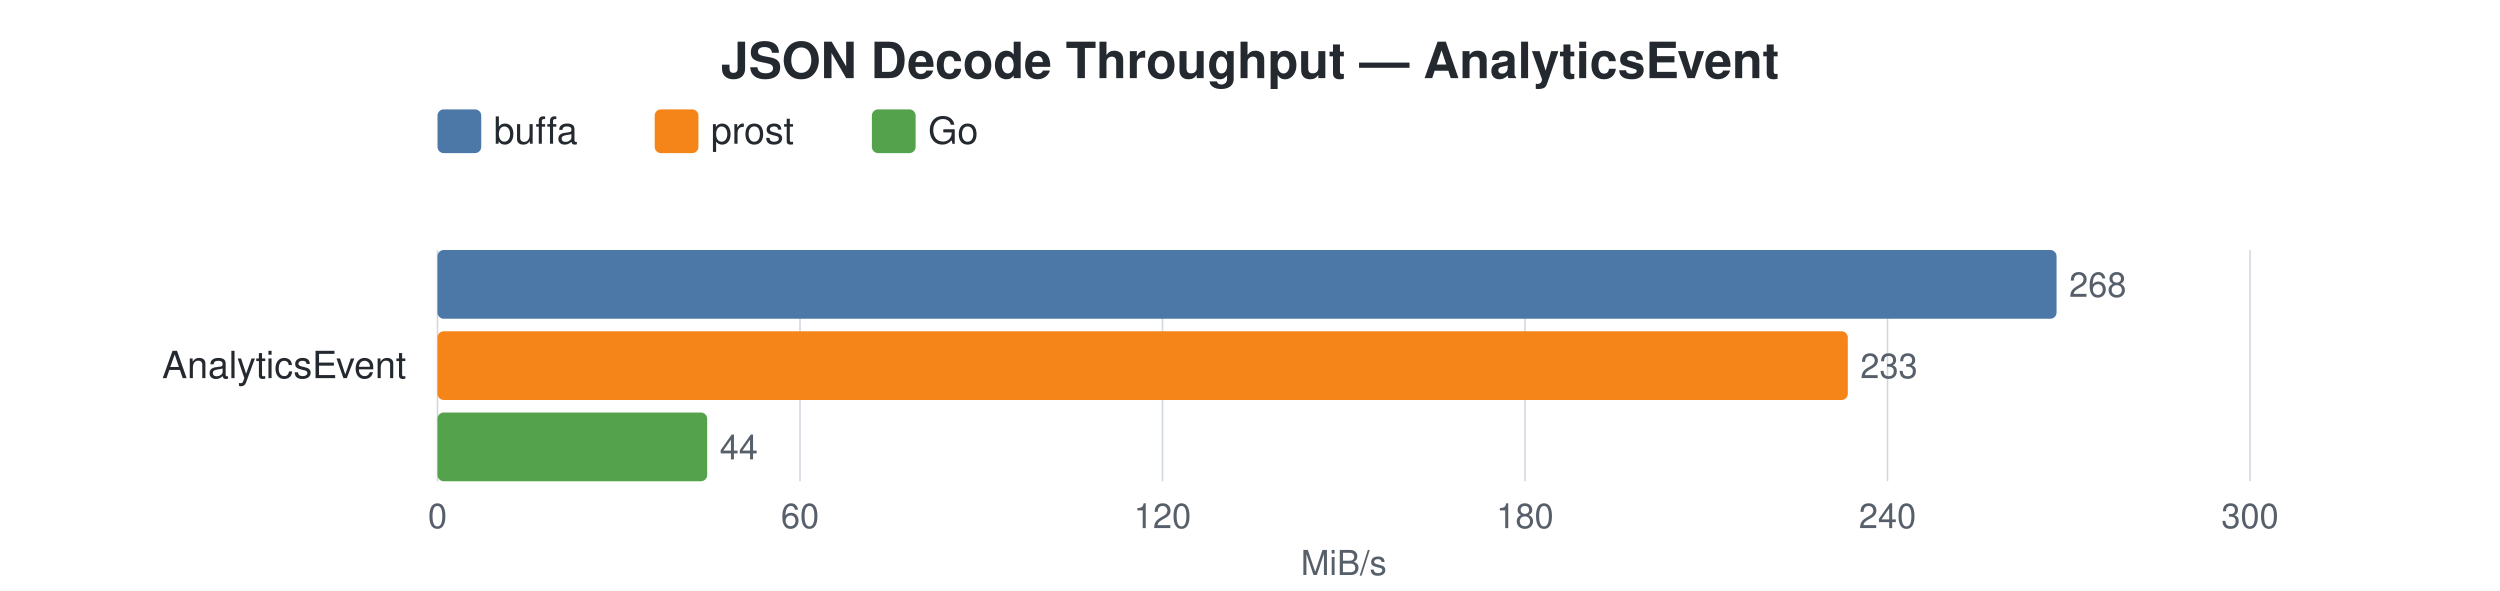
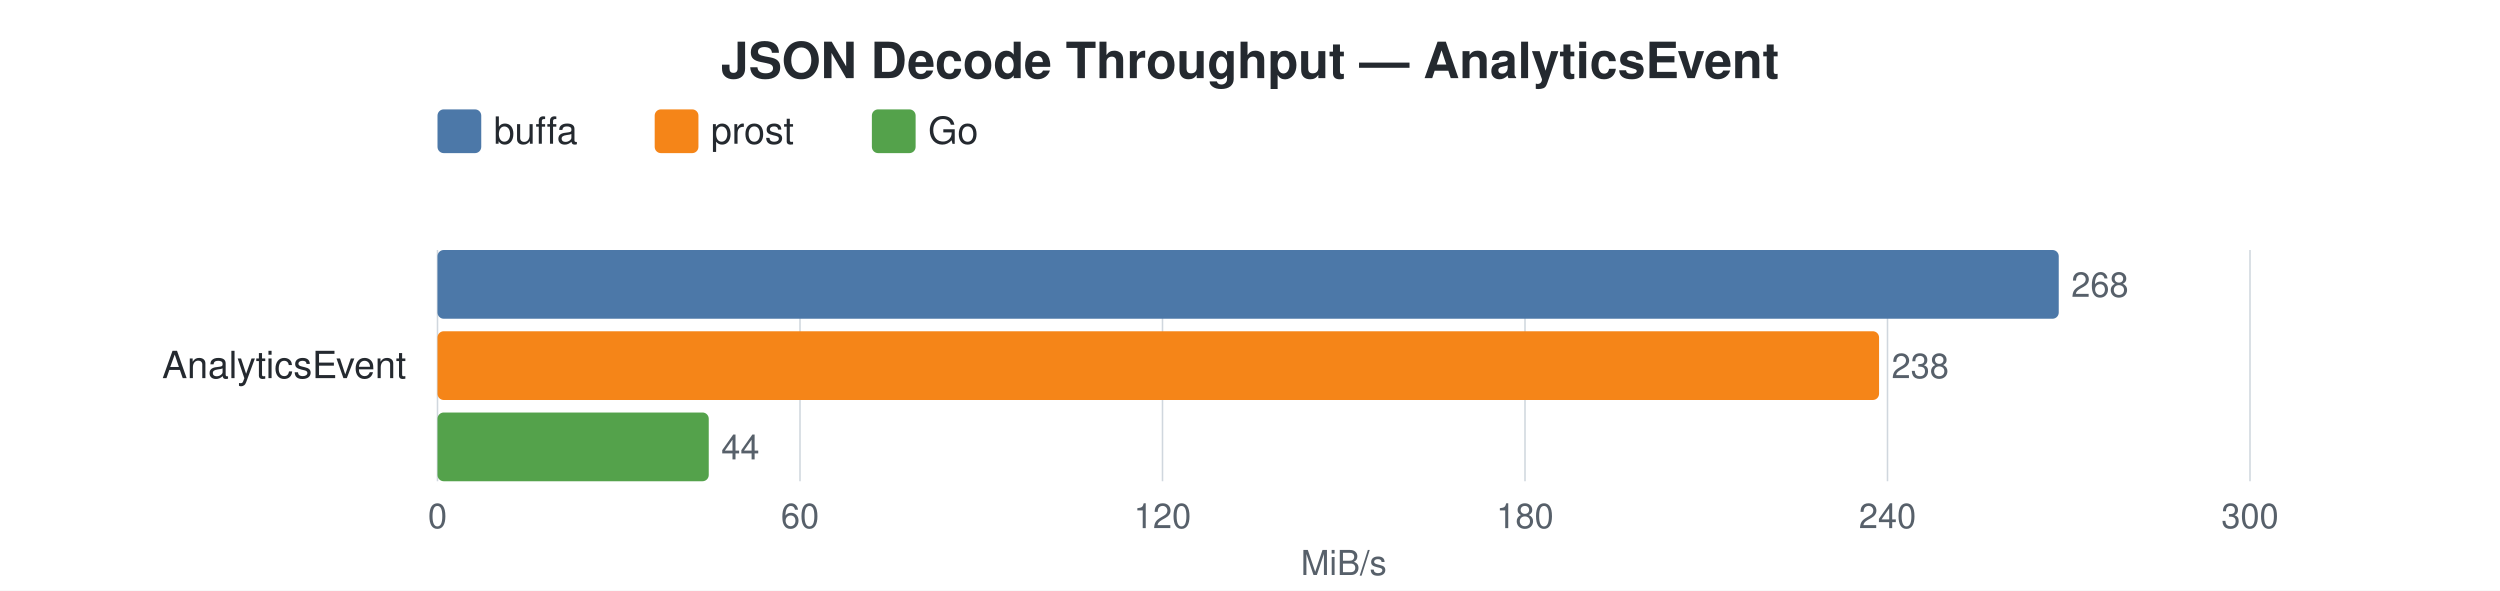
<svg xmlns="http://www.w3.org/2000/svg" width="800" height="189" viewBox="0 0 800 189">
  <style>
    text { font-family: -apple-system, BlinkMacSystemFont, "Segoe UI", Helvetica, Arial, sans-serif; }
    .title { font-size: 16px; font-weight: 600; fill: #24292f; }
    .label { font-size: 12px; fill: #24292f; }
    .value { font-size: 11px; fill: #57606a; }
    .axis-label { font-size: 11px; fill: #57606a; }
    .legend-text { font-size: 12px; fill: #24292f; }
    .grid { stroke: #d0d7de; stroke-width: 0.5; }
  </style>
  <rect width="100%" height="100%" fill="white" />
  <text x="400.0" y="25" text-anchor="middle" class="title">JSON Decode Throughput — AnalyticsEvent</text>
  <rect x="140" y="35" width="14" height="14" rx="2" fill="#4C78A8" />
  <text x="158" y="46" class="legend-text">buffa</text>
  <rect x="209.5" y="35" width="14" height="14" rx="2" fill="#F58518" />
  <text x="227.5" y="46" class="legend-text">prost</text>
  <rect x="279.0" y="35" width="14" height="14" rx="2" fill="#54A24B" />
  <text x="297.0" y="46" class="legend-text">Go</text>
  <line x1="140.0" y1="80" x2="140.0" y2="154" class="grid" />
  <text x="140.0" y="169" text-anchor="middle" class="axis-label">0</text>
  <line x1="256.0" y1="80" x2="256.0" y2="154" class="grid" />
  <text x="256.0" y="169" text-anchor="middle" class="axis-label">60</text>
  <line x1="372.0" y1="80" x2="372.0" y2="154" class="grid" />
  <text x="372.0" y="169" text-anchor="middle" class="axis-label">120</text>
  <line x1="488.0" y1="80" x2="488.0" y2="154" class="grid" />
  <text x="488.0" y="169" text-anchor="middle" class="axis-label">180</text>
  <line x1="604.0" y1="80" x2="604.0" y2="154" class="grid" />
  <text x="604.0" y="169" text-anchor="middle" class="axis-label">240</text>
  <line x1="720.0" y1="80" x2="720.0" y2="154" class="grid" />
  <text x="720.0" y="169" text-anchor="middle" class="axis-label">300</text>
  <text x="430.0" y="184" text-anchor="middle" class="axis-label">MiB/s</text>
  <text x="130" y="121.0" text-anchor="end" class="label">AnalyticsEvent</text>
-   <rect x="140" y="80.0" width="518.1" height="22" rx="2" fill="#4C78A8" />
-   <text x="662.1" y="95.0" class="value">268</text>
-   <rect x="140" y="106.0" width="451.3" height="22" rx="2" fill="#F58518" />
-   <text x="595.3" y="121.0" class="value">233</text>
-   <rect x="140" y="132.0" width="86.3" height="22" rx="2" fill="#54A24B" />
-   <text x="230.3" y="147.0" class="value">44</text>
+   <rect x="140" y="80.0" width="518.8" height="22" rx="2" fill="#4C78A8" />
+   <text x="662.8" y="95.0" class="value">268</text>
+   <rect x="140" y="106.0" width="461.3" height="22" rx="2" fill="#F58518" />
+   <text x="605.3" y="121.0" class="value">238</text>
+   <rect x="140" y="132.0" width="86.8" height="22" rx="2" fill="#54A24B" />
+   <text x="230.8" y="147.0" class="value">44</text>
</svg>
